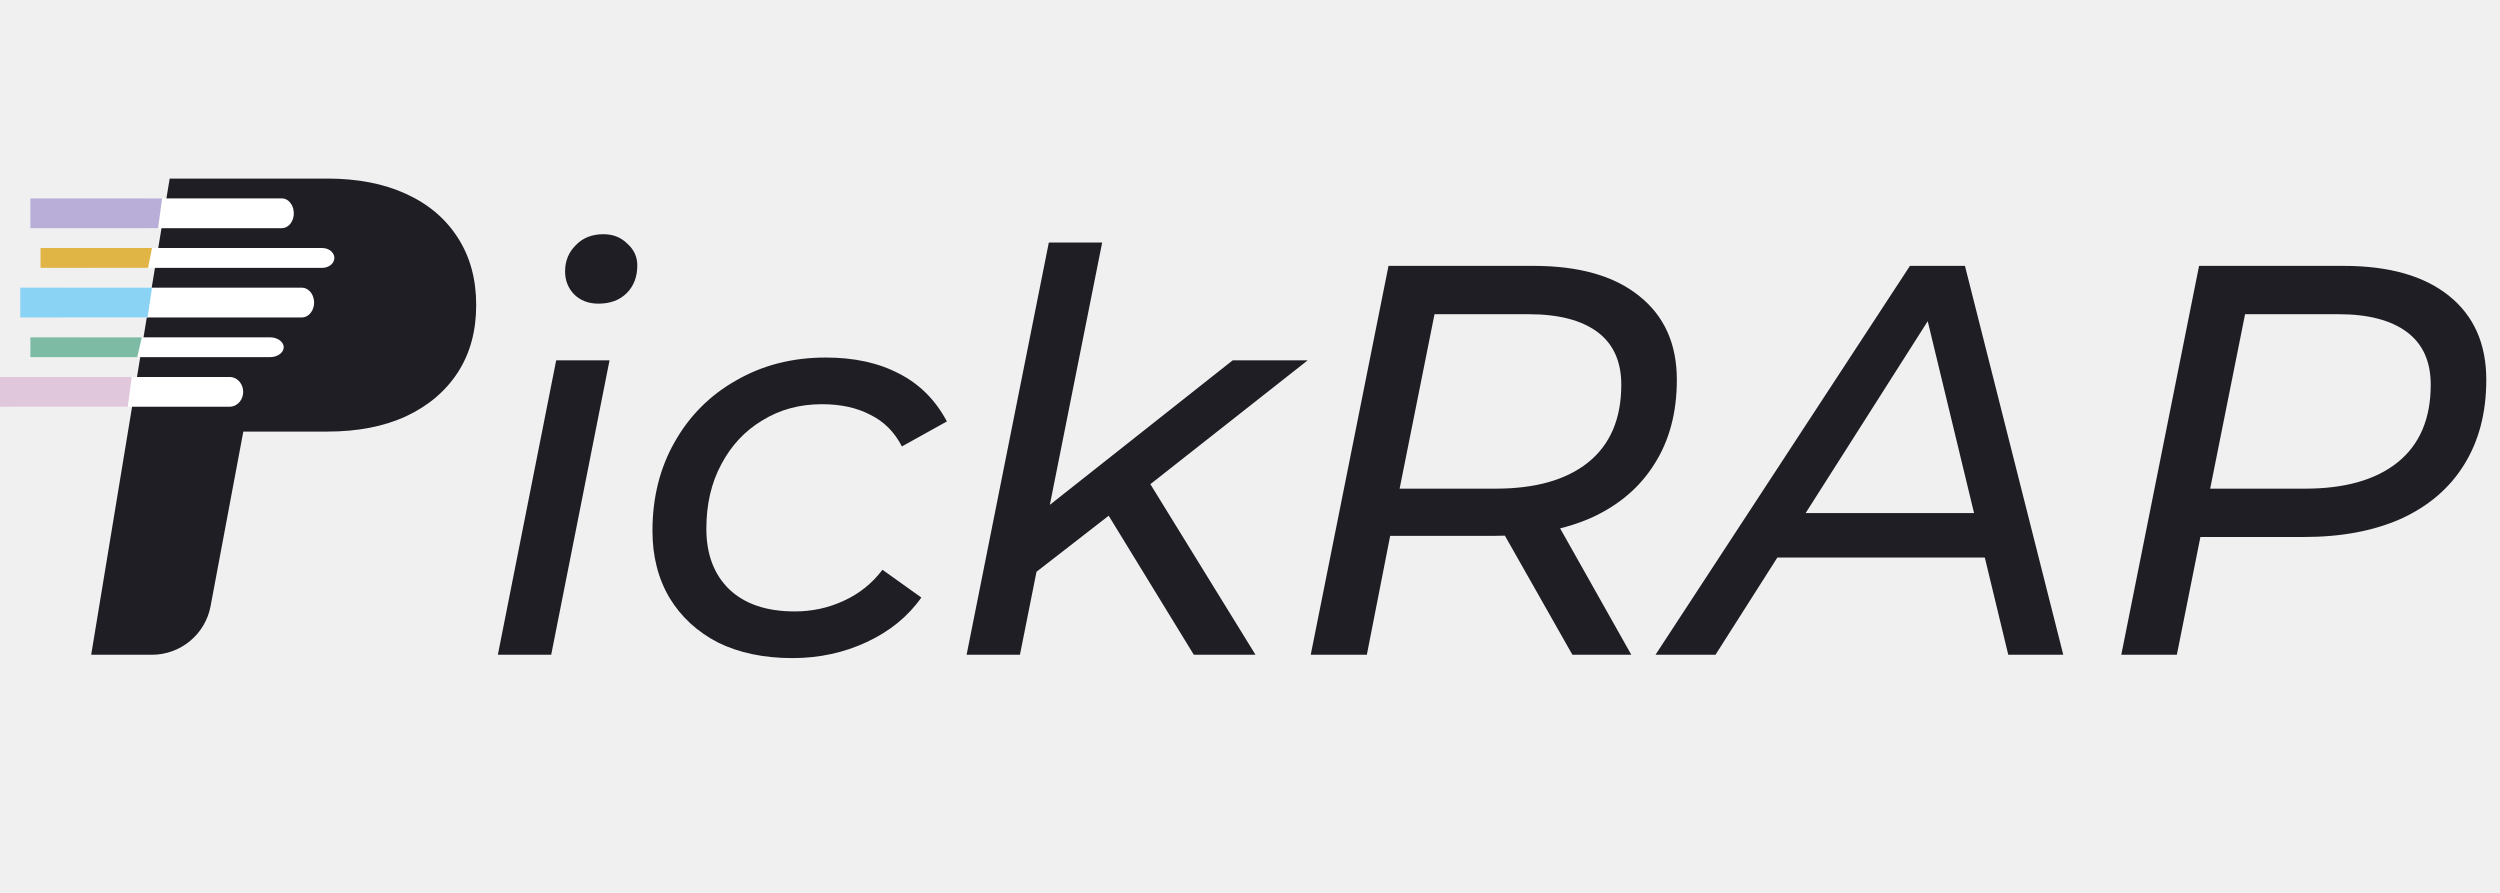
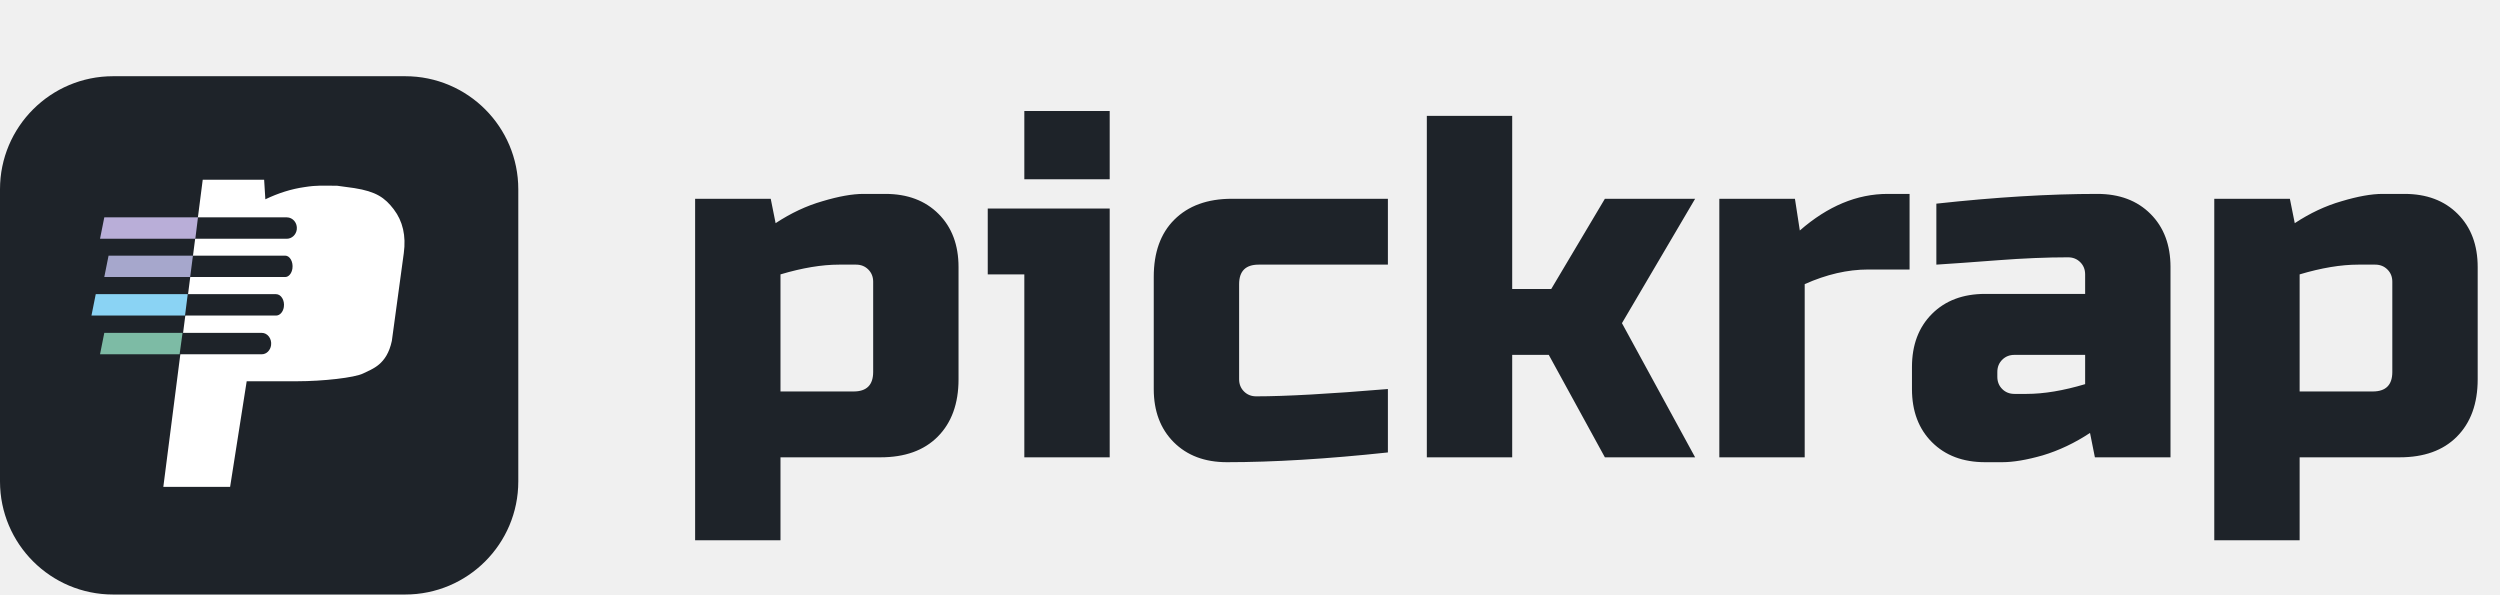
- <svg xmlns="http://www.w3.org/2000/svg" width="126" height="45" viewBox="0 0 126 45" fill="none">
-   <path d="M4.596 33L8.552 9H16.488C18.026 9 19.353 9.258 20.468 9.773C21.598 10.288 22.469 11.029 23.082 11.995C23.694 12.945 24 14.072 24 15.376C24 16.68 23.694 17.807 23.082 18.757C22.469 19.707 21.598 20.448 20.468 20.979C19.353 21.494 18.026 21.752 16.488 21.752H8.846L12.673 19.566L10.613 30.551C10.346 31.971 9.102 33 7.653 33H4.596ZM12.673 19.566L11.637 17.356H16.135C16.904 17.356 17.469 17.179 17.83 16.825C18.207 16.471 18.395 15.988 18.395 15.376C18.395 14.764 18.207 14.281 17.83 13.927C17.469 13.573 16.904 13.396 16.135 13.396H13.139C12.573 13.396 12.283 12.72 12.673 12.312C13.11 11.856 13.876 12.236 13.774 12.858L12.673 19.566Z" fill="#1E1E24" />
-   <path d="M12.255 13H19.404V18H12.255V13Z" fill="#1E1E24" />
-   <path d="M0.023 19.557C0.103 19.229 0.374 19 0.683 19H11.573C11.997 19 12.319 19.422 12.245 19.881C12.187 20.239 11.904 20.5 11.573 20.5H0.683C0.235 20.5 -0.092 20.033 0.023 19.557Z" fill="white" />
-   <path d="M3.592 17.388C3.664 17.161 3.945 17 4.268 17H13.604C14.029 17 14.354 17.273 14.29 17.576C14.238 17.82 13.947 18 13.604 18H4.268C3.823 18 3.493 17.701 3.592 17.388Z" fill="white" />
-   <path d="M2.583 15.023C2.665 14.711 2.903 14.5 3.173 14.5H15.212C15.605 14.5 15.898 14.939 15.817 15.406C15.756 15.752 15.504 16 15.212 16H3.173C2.754 16 2.456 15.506 2.583 15.023Z" fill="white" />
-   <path d="M4.113 12.852C4.192 12.643 4.428 12.5 4.694 12.5H16.242C16.628 12.5 16.916 12.791 16.838 13.101C16.779 13.334 16.53 13.5 16.242 13.5H4.694C4.284 13.5 3.991 13.173 4.113 12.852Z" fill="white" />
-   <path d="M6.651 10.602C6.707 10.252 6.954 10 7.241 10H14.206C14.571 10 14.852 10.4 14.803 10.85C14.763 11.222 14.508 11.5 14.206 11.5H7.241C6.861 11.5 6.576 11.067 6.651 10.602Z" fill="white" />
-   <path d="M0 19H6.638L6.441 20.5H5.92153e-05L0 19Z" fill="#E0C7DC" />
-   <path d="M1.533 17H7.148L6.917 18H1.531L1.533 17Z" fill="#7DBBA5" />
-   <path d="M1.022 14.5H7.66L7.439 16H1.021L1.022 14.5Z" fill="#8AD3F4" />
-   <path d="M2.043 12.5H7.66L7.464 13.5H2.043L2.043 12.5Z" fill="#E0B546" />
-   <path d="M1.531 10H8.17L7.968 11.5H1.531L1.531 10Z" fill="#B9AED8" />
-   <path d="M25.092 33L28.032 18.16H30.72L27.78 33H25.092ZM30.16 15.304C29.656 15.304 29.245 15.145 28.928 14.828C28.629 14.511 28.48 14.128 28.48 13.68C28.48 13.157 28.657 12.719 29.012 12.364C29.367 11.991 29.833 11.804 30.412 11.804C30.897 11.804 31.299 11.963 31.616 12.28C31.952 12.579 32.12 12.943 32.12 13.372C32.12 13.951 31.943 14.417 31.588 14.772C31.233 15.127 30.757 15.304 30.16 15.304ZM39.94 33.168C38.503 33.168 37.252 32.907 36.188 32.384C35.143 31.843 34.331 31.096 33.752 30.144C33.174 29.173 32.884 28.044 32.884 26.756C32.884 25.076 33.258 23.583 34.004 22.276C34.751 20.951 35.787 19.915 37.112 19.168C38.438 18.403 39.94 18.02 41.62 18.02C43.058 18.02 44.29 18.291 45.316 18.832C46.343 19.355 47.146 20.157 47.724 21.24L45.456 22.5C45.083 21.772 44.551 21.24 43.86 20.904C43.188 20.549 42.376 20.372 41.424 20.372C40.304 20.372 39.306 20.643 38.428 21.184C37.551 21.707 36.86 22.444 36.356 23.396C35.852 24.329 35.6 25.412 35.6 26.644C35.6 27.932 35.983 28.949 36.748 29.696C37.532 30.443 38.634 30.816 40.052 30.816C40.93 30.816 41.751 30.639 42.516 30.284C43.3 29.929 43.954 29.407 44.476 28.716L46.436 30.116C45.764 31.068 44.85 31.815 43.692 32.356C42.535 32.897 41.284 33.168 39.94 33.168ZM51.685 29.248L52.245 25.972L62.129 18.16H65.909L57.621 24.684L56.193 25.748L51.685 29.248ZM48.717 33L52.861 12.224H55.549L51.405 33H48.717ZM60.169 33L55.745 25.776L57.565 23.732L63.277 33H60.169ZM66.061 33L69.981 13.4H77.29C79.585 13.4 81.359 13.904 82.609 14.912C83.879 15.92 84.513 17.329 84.513 19.14C84.513 20.783 84.14 22.192 83.394 23.368C82.665 24.544 81.611 25.449 80.23 26.084C78.848 26.7 77.206 27.008 75.302 27.008H68.889L70.317 25.72L68.889 33H66.061ZM79.249 33L75.218 25.888H78.213L82.218 33H79.249ZM70.261 26.028L69.309 24.628H75.385C77.383 24.628 78.932 24.189 80.034 23.312C81.153 22.416 81.713 21.109 81.713 19.392C81.713 18.216 81.312 17.329 80.51 16.732C79.707 16.135 78.549 15.836 77.037 15.836H71.157L72.585 14.408L70.261 26.028ZM83.437 33L96.261 13.4H99.033L103.989 33H101.217L96.849 14.912H97.969L86.461 33H83.437ZM88.197 28.1L89.429 25.86H100.433L100.825 28.1H88.197ZM106.913 33L110.833 13.4H118.113C120.409 13.4 122.182 13.904 123.433 14.912C124.684 15.92 125.309 17.329 125.309 19.14C125.309 20.801 124.936 22.229 124.189 23.424C123.461 24.6 122.406 25.505 121.025 26.14C119.644 26.756 118.01 27.064 116.125 27.064H109.685L111.169 25.72L109.713 33H106.913ZM111.113 26.028L110.133 24.628H116.181C118.178 24.628 119.728 24.189 120.829 23.312C121.949 22.416 122.509 21.109 122.509 19.392C122.509 18.216 122.108 17.329 121.305 16.732C120.502 16.135 119.354 15.836 117.861 15.836H111.953L113.437 14.408L111.113 26.028Z" fill="#1E1E24" />
+ <svg xmlns="http://www.w3.org/2000/svg" width="164" height="39" viewBox="0 0 164 39" fill="none">
+   <path d="M0 12.418C0 8.321 3.321 5 7.418 5H26.582C30.679 5 34 8.321 34 12.418V31.582C34 35.679 30.679 39 26.582 39H7.418C3.321 39 0 35.679 0 31.582V12.418Z" fill="#1E2329" />
+   <path d="M55.04 17.36C53.909 17.36 52.629 17.573 51.2 18V25.68H56C56.853 25.68 57.28 25.253 57.28 24.4V18.48C57.28 18.16 57.173 17.893 56.96 17.68C56.747 17.467 56.48 17.36 56.16 17.36H55.04ZM51.2 30V35.44H45.6V13.04H50.56L50.88 14.64C51.883 13.979 52.907 13.499 53.952 13.2C55.019 12.88 55.915 12.72 56.64 12.72H58.08C59.531 12.72 60.693 13.157 61.568 14.032C62.443 14.907 62.88 16.069 62.88 17.52V24.88C62.88 26.48 62.421 27.739 61.504 28.656C60.608 29.552 59.36 30 57.76 30H51.2ZM72.796 13.68V30H67.196V18H64.796V13.68H72.796ZM67.196 7.28H72.796V11.76H67.196V7.28ZM91.046 29.68C87.057 30.107 83.537 30.32 80.486 30.32C79.036 30.32 77.873 29.883 76.998 29.008C76.124 28.133 75.686 26.971 75.686 25.52V18.16C75.686 16.56 76.134 15.312 77.03 14.416C77.948 13.499 79.206 13.04 80.806 13.04H91.046V17.36H82.566C81.713 17.36 81.286 17.787 81.286 18.64V24.88C81.286 25.2 81.393 25.467 81.606 25.68C81.82 25.893 82.086 26 82.406 26C84.326 26 87.206 25.84 91.046 25.52V29.68ZM99.2 23.28V30H93.6V7.6H99.2V18.96H101.76L105.28 13.04H111.2L106.4 21.2L111.2 30H105.28L101.6 23.28H99.2ZM122.548 17.68C121.204 17.68 119.817 18 118.388 18.64V30H112.788V13.04H117.748L118.068 15.12C119.902 13.52 121.822 12.72 123.828 12.72H125.268V17.68H122.548ZM132.945 25.84C134.076 25.84 135.356 25.627 136.785 25.2V23.28H132.145C131.825 23.28 131.558 23.387 131.345 23.6C131.132 23.813 131.025 24.08 131.025 24.4V24.72C131.025 25.04 131.132 25.307 131.345 25.52C131.558 25.733 131.825 25.84 132.145 25.84H132.945ZM127.025 13.36C130.929 12.933 134.449 12.72 137.585 12.72C139.036 12.72 140.198 13.157 141.073 14.032C141.948 14.907 142.385 16.069 142.385 17.52V30H137.425L137.105 28.4C136.102 29.061 135.068 29.552 134.001 29.872C132.956 30.171 132.07 30.32 131.345 30.32H130.225C128.774 30.32 127.612 29.883 126.737 29.008C125.862 28.133 125.425 26.971 125.425 25.52V24.08C125.425 22.629 125.862 21.467 126.737 20.592C127.612 19.717 128.774 19.28 130.225 19.28H136.785V18C136.785 17.68 136.678 17.413 136.465 17.2C136.252 16.987 135.985 16.88 135.665 16.88C134.278 16.88 132.742 16.944 131.057 17.072C129.393 17.2 128.049 17.296 127.025 17.36V13.36ZM154.696 17.36C153.566 17.36 152.286 17.573 150.856 18V25.68H155.656C156.51 25.68 156.936 25.253 156.936 24.4V18.48C156.936 18.16 156.83 17.893 156.616 17.68C156.403 17.467 156.136 17.36 155.816 17.36H154.696ZM150.856 30V35.44H145.256V13.04H150.216L150.536 14.64C151.539 13.979 152.563 13.499 153.608 13.2C154.675 12.88 155.571 12.72 156.296 12.72H157.736C159.187 12.72 160.35 13.157 161.224 14.032C162.099 14.907 162.536 16.069 162.536 17.52V24.88C162.536 26.48 162.078 27.739 161.16 28.656C160.264 29.552 159.016 30 157.416 30H150.856Z" fill="#1E2329" />
+   <path d="M16.183 25.01L15.095 31.94L10.714 31.94L13.299 11.789L17.327 11.789L17.407 13.074C18.262 12.664 19.114 12.397 19.964 12.275C20.832 12.138 21.159 12.185 22.118 12.185L23.244 12.339C24.668 12.566 25.242 12.959 25.834 13.736C26.425 14.514 26.643 15.47 26.489 16.605L25.705 22.363C25.37 23.936 24.422 24.199 23.826 24.497C23.264 24.778 21.179 25.01 19.495 25.01L16.183 25.01Z" fill="white" />
+   <path d="M8.261 22.381C8.326 22.062 8.575 21.836 8.863 21.836H17.173C17.551 21.836 17.84 22.219 17.783 22.644C17.737 22.986 17.478 23.24 17.173 23.24H8.863C8.467 23.24 8.173 22.82 8.261 22.381Z" fill="#1E2329" />
+   <path d="M6.842 21.836H11.975L11.782 23.24H6.562L6.842 21.836Z" fill="#7DBBA5" />
+   <path d="M7.428 19.786C7.497 19.495 7.699 19.297 7.926 19.297H18.109C18.441 19.297 18.689 19.708 18.62 20.144C18.569 20.469 18.356 20.701 18.109 20.701H7.926C7.572 20.701 7.32 20.238 7.428 19.786Z" fill="#1E2329" />
+   <path d="M6.281 19.297H12.316L12.137 20.701H6L6.281 19.297Z" fill="#8AD3F4" />
+   <path d="M9.059 17.263C9.122 16.97 9.31 16.77 9.522 16.77H18.709C19.016 16.77 19.245 17.178 19.183 17.614C19.136 17.939 18.938 18.173 18.709 18.173H9.522C9.195 18.173 8.962 17.715 9.059 17.263Z" fill="#1E2329" />
+   <path d="M7.122 16.77H12.657L12.475 18.173H6.841L7.122 16.77Z" fill="#A6A7CC" />
+   <path d="M10.505 14.821C10.567 14.494 10.839 14.258 11.154 14.258H18.812C19.213 14.258 19.522 14.632 19.469 15.053C19.425 15.401 19.144 15.662 18.812 15.662H11.154C10.736 15.662 10.422 15.256 10.505 14.821Z" fill="#1E2329" />
+   <path d="M6.842 14.258H12.987L12.814 15.662H6.562L6.842 14.258Z" fill="#B9AED8" />
</svg>
